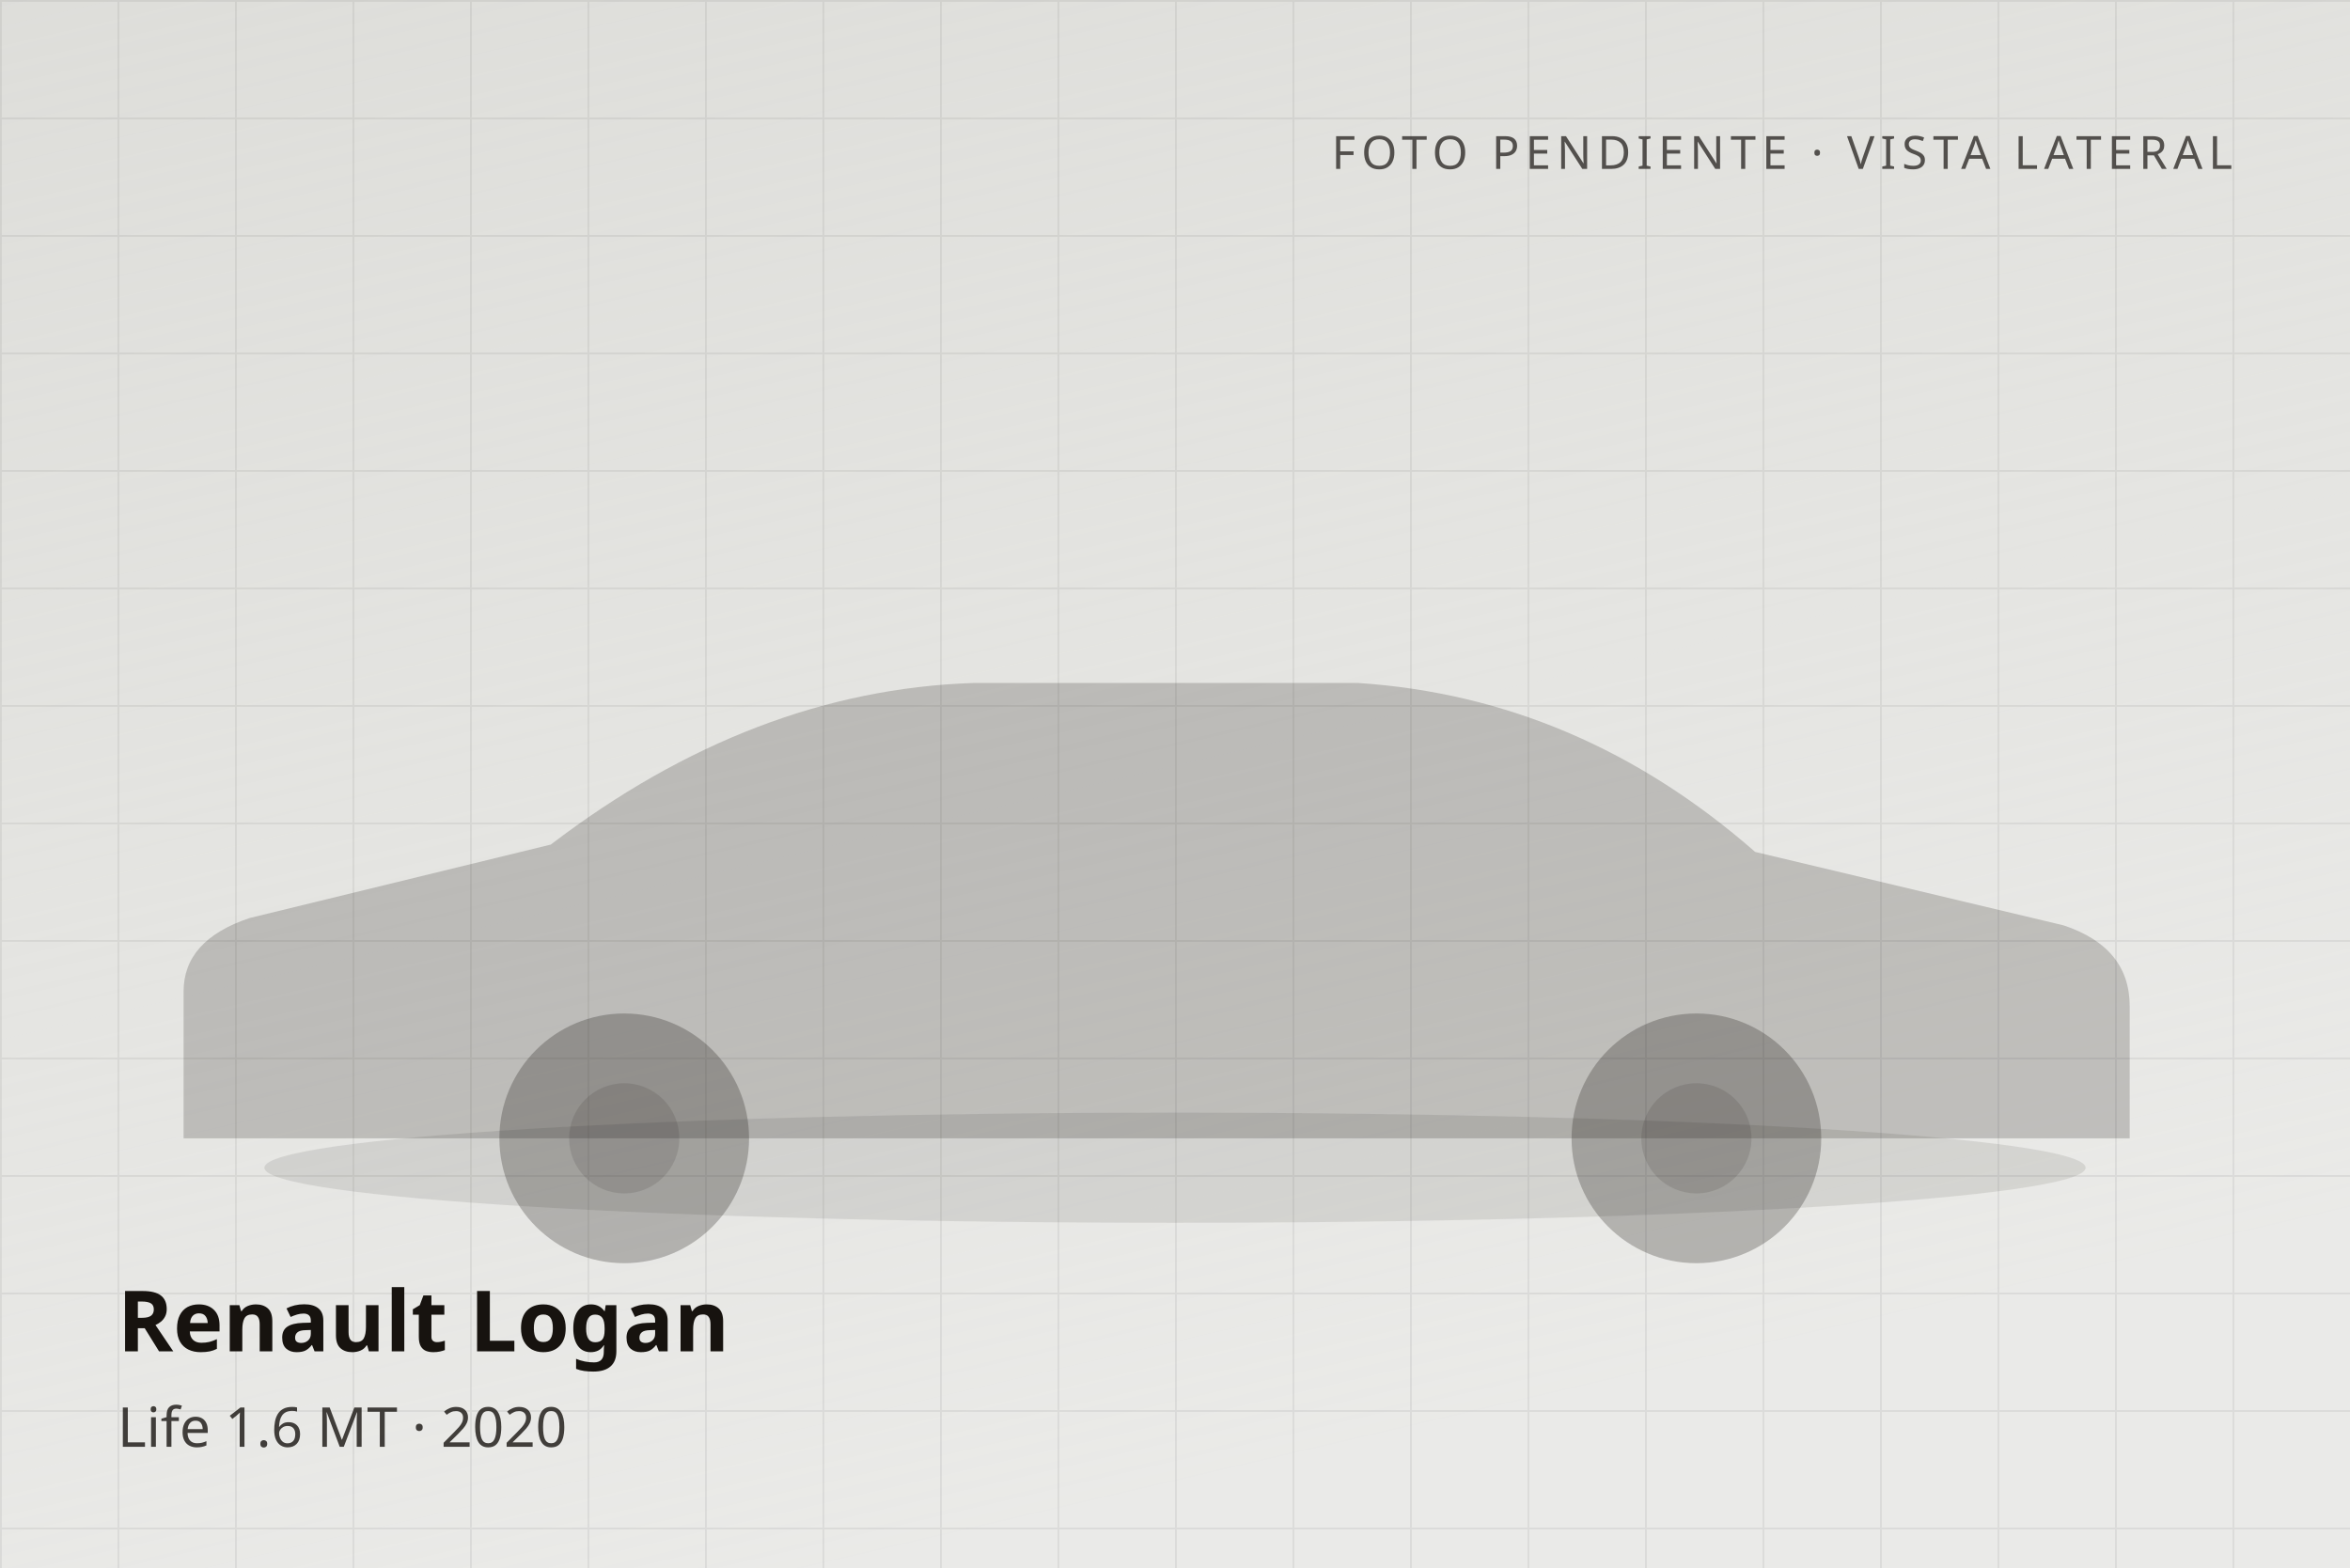
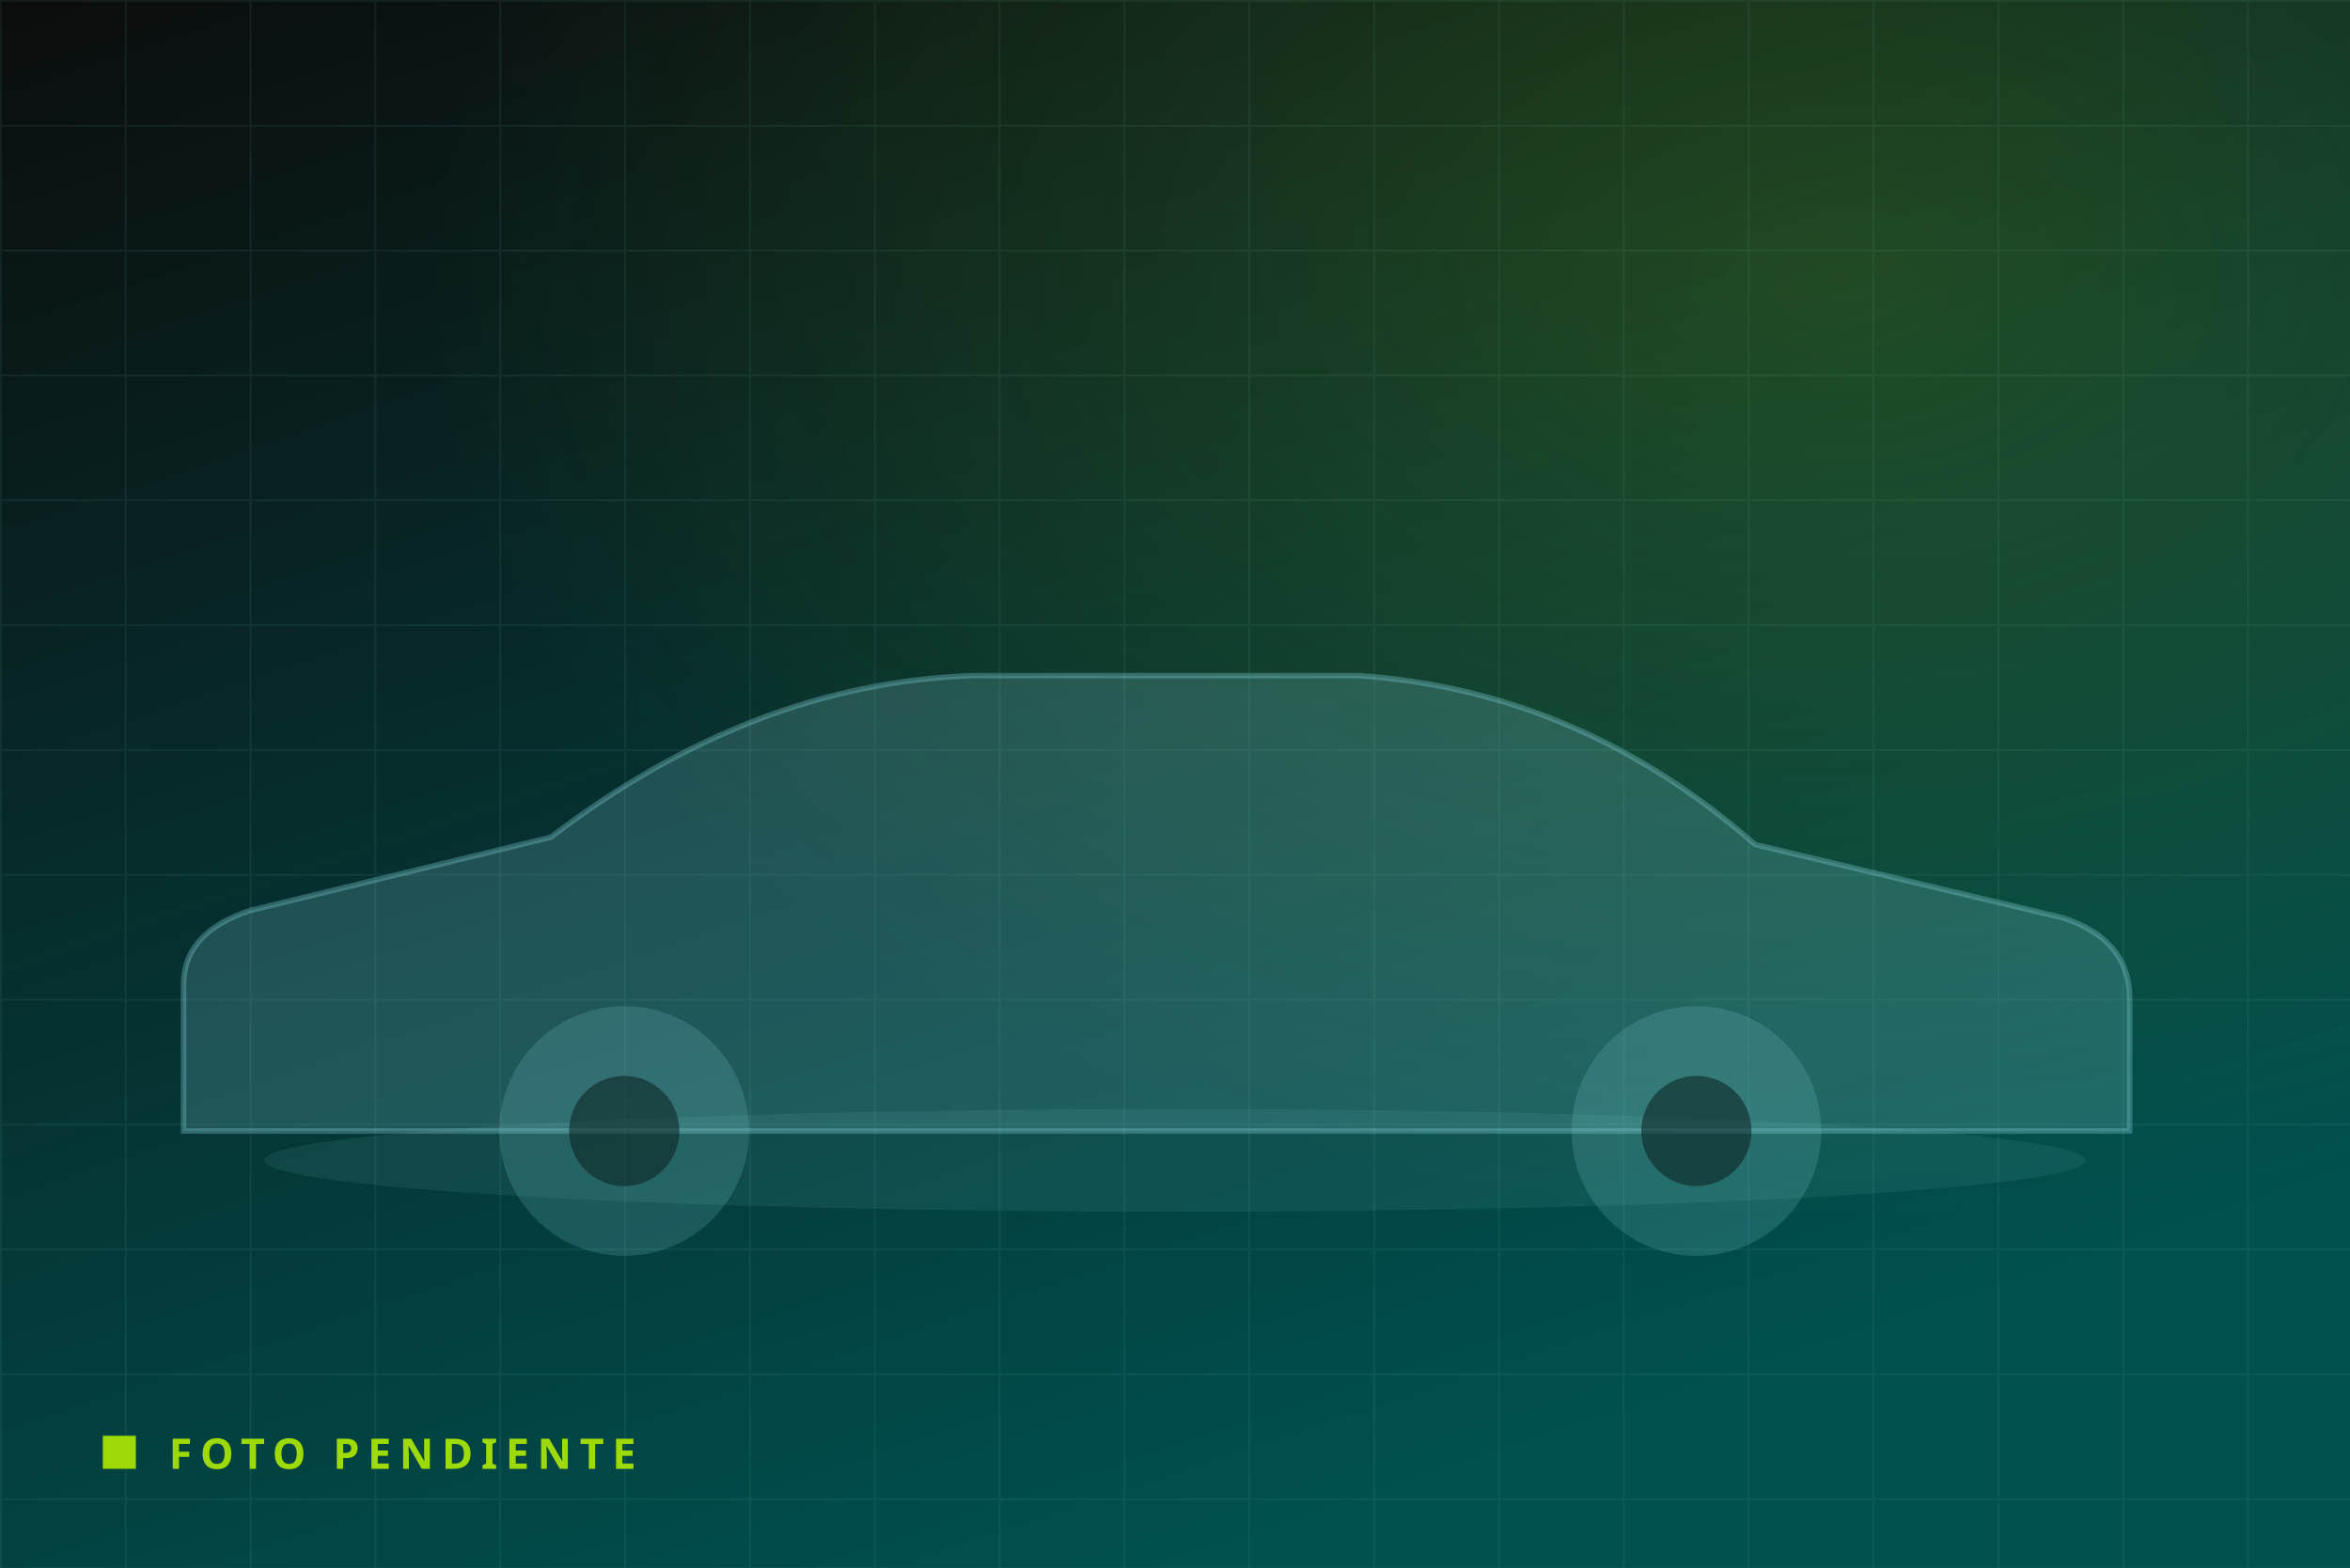
- <svg xmlns="http://www.w3.org/2000/svg" viewBox="0 0 640 427" width="640" height="427" role="img" aria-label="Imagen de referencia pendiente de Renault Logan">
+ <svg xmlns="http://www.w3.org/2000/svg" viewBox="0 0 640 427" width="640" height="427" role="img" aria-label="Imagen de referencia pendiente">
  <defs>
-     <linearGradient id="fondo" x1="0" y1="0" x2="0.35" y2="1">
-       <stop offset="0%" stop-color="#dcdcd8" stop-opacity="0.95" />
-       <stop offset="100%" stop-color="#dcdcd8" stop-opacity="0.6" />
+     <linearGradient id="fg61" x1="0" y1="0" x2="0.5" y2="1">
+       <stop offset="0%" stop-color="#0B0D0C" />
+       <stop offset="100%" stop-color="#005150" />
    </linearGradient>
-     <pattern id="rejilla" width="32" height="32" patternUnits="userSpaceOnUse">
-       <path d="M32 0 L0 0 0 32" fill="none" stroke="#17130f" stroke-opacity="0.07" stroke-width="1" />
+     <radialGradient id="hg61" cx="0.78" cy="0.18" r="0.6">
+       <stop offset="0%" stop-color="#AEEA00" stop-opacity="0.16" />
+       <stop offset="100%" stop-color="#AEEA00" stop-opacity="0" />
+     </radialGradient>
+     <pattern id="rg61" width="34" height="34" patternUnits="userSpaceOnUse">
+       <path d="M34 0 L0 0 0 34" fill="none" stroke="#7ECAD1" stroke-opacity="0.08" stroke-width="1" />
    </pattern>
  </defs>
-   <rect width="640" height="427" fill="url(#fondo)" />
-   <rect width="640" height="427" fill="url(#rejilla)" />
-   <g transform="translate(0,60)">
-     <ellipse cx="320" cy="258" rx="248" ry="15" fill="#17130f" opacity="0.10" />
-     <path d="M50 250 L50 210 Q50 196 68 190 L150 170 Q205 128 265 126 L370 126 Q430 130 478 172 L562 192 Q580 198 580 214 L580 250 Z" fill="#17130f" opacity="0.20" />
-     <circle cx="170" cy="250" r="34" fill="#17130f" opacity="0.26" />
-     <circle cx="170" cy="250" r="15" fill="#17130f" opacity="0.12" />
-     <circle cx="462" cy="250" r="34" fill="#17130f" opacity="0.26" />
-     <circle cx="462" cy="250" r="15" fill="#17130f" opacity="0.12" />
+   <rect width="640" height="427" fill="url(#fg61)" />
+   <rect width="640" height="427" fill="url(#rg61)" />
+   <rect width="640" height="427" fill="url(#hg61)" />
+   <g transform="translate(0,58)">
+     <ellipse cx="320" cy="258" rx="248" ry="14" fill="#7ECAD1" opacity="0.10" />
+     <path d="M50 250 L50 210 Q50 196 68 190 L150 170 Q205 128 265 126 L370 126 Q430 130 478 172 L562 192 Q580 198 580 214 L580 250 Z" fill="#7ECAD1" opacity="0.22" />
+     <path d="M50 250 L50 210 Q50 196 68 190 L150 170 Q205 128 265 126 L370 126 Q430 130 478 172 L562 192 Q580 198 580 214 L580 250 Z" fill="none" stroke="#7ECAD1" stroke-opacity="0.35" stroke-width="1.5" />
+     <circle cx="170" cy="250" r="34" fill="#7ECAD1" opacity="0.20" />
+     <circle cx="170" cy="250" r="15" fill="#0A1F1E" opacity="0.55" />
+     <circle cx="462" cy="250" r="34" fill="#7ECAD1" opacity="0.20" />
+     <circle cx="462" cy="250" r="15" fill="#0A1F1E" opacity="0.55" />
  </g>
-   <text x="608" y="46" text-anchor="end" font-family="system-ui, sans-serif" font-size="12.5" letter-spacing="1.6" fill="#17130f" opacity="0.7">FOTO PENDIENTE · VISTA LATERAL</text>
-   <text x="32" y="368" font-family="system-ui, sans-serif" font-size="23" font-weight="700" fill="#17130f">Renault Logan</text>
-   <text x="32" y="394" font-family="system-ui, sans-serif" font-size="15" fill="#17130f" opacity="0.8">Life 1.6 MT · 2020</text>
+   <g opacity="0.9">
+     <rect x="28" y="391" width="9" height="9" fill="#AEEA00" />
+     <text x="46" y="400" font-family="system-ui, sans-serif" font-size="11.5" font-weight="600" letter-spacing="2.2" fill="#AEEA00">FOTO PENDIENTE</text>
+   </g>
</svg>
